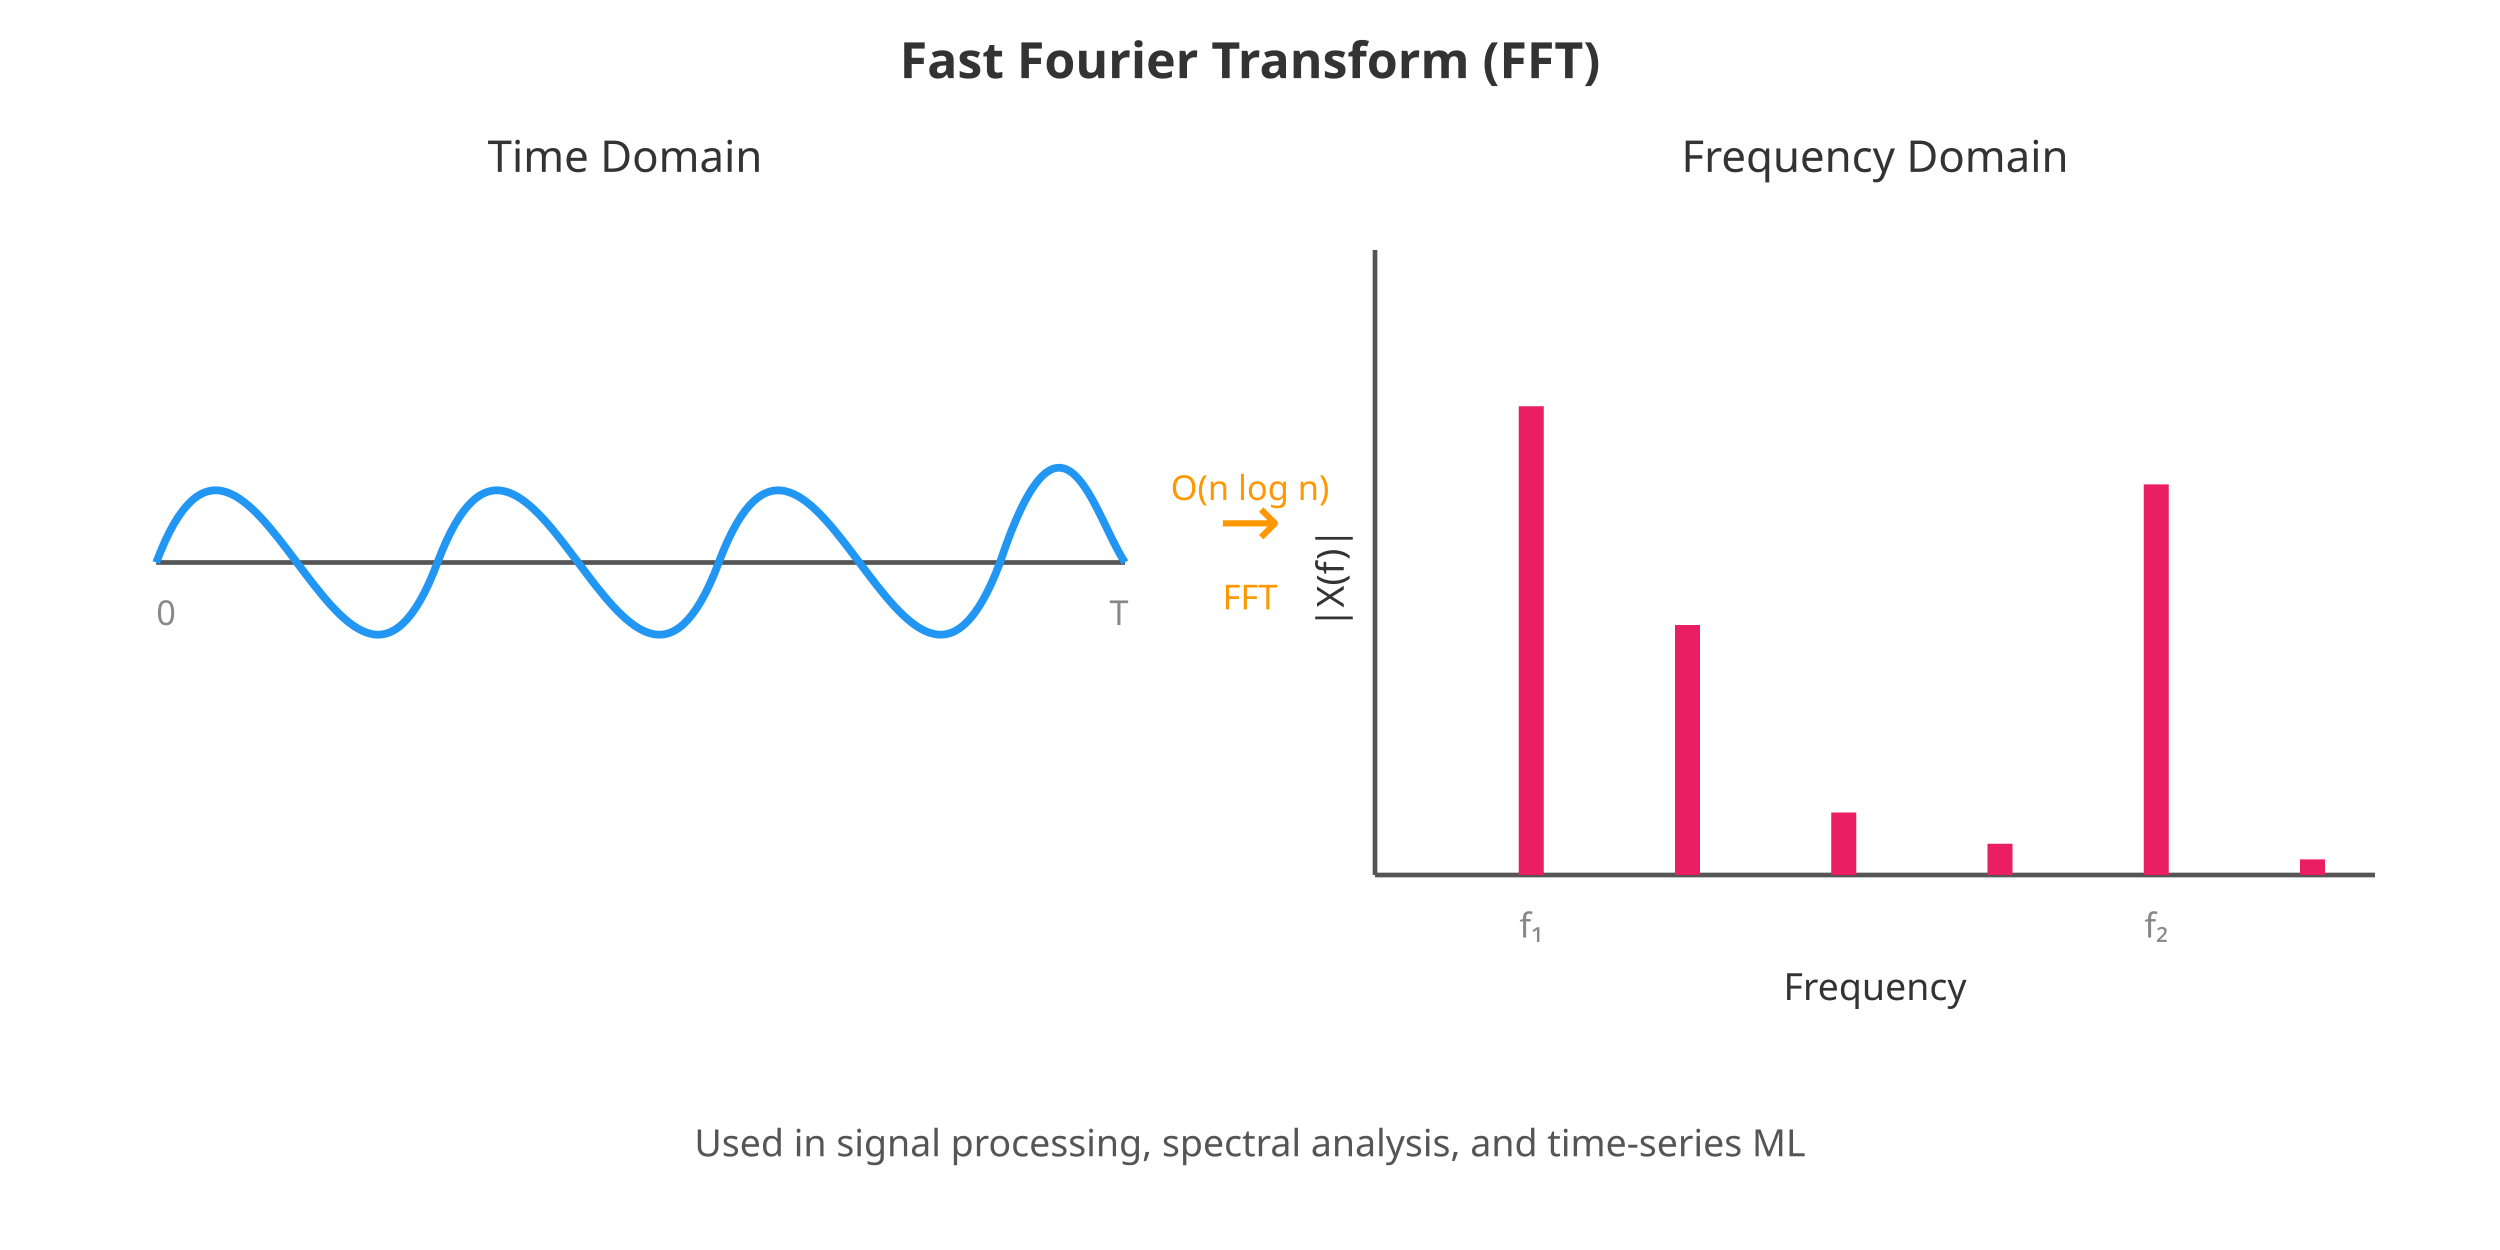
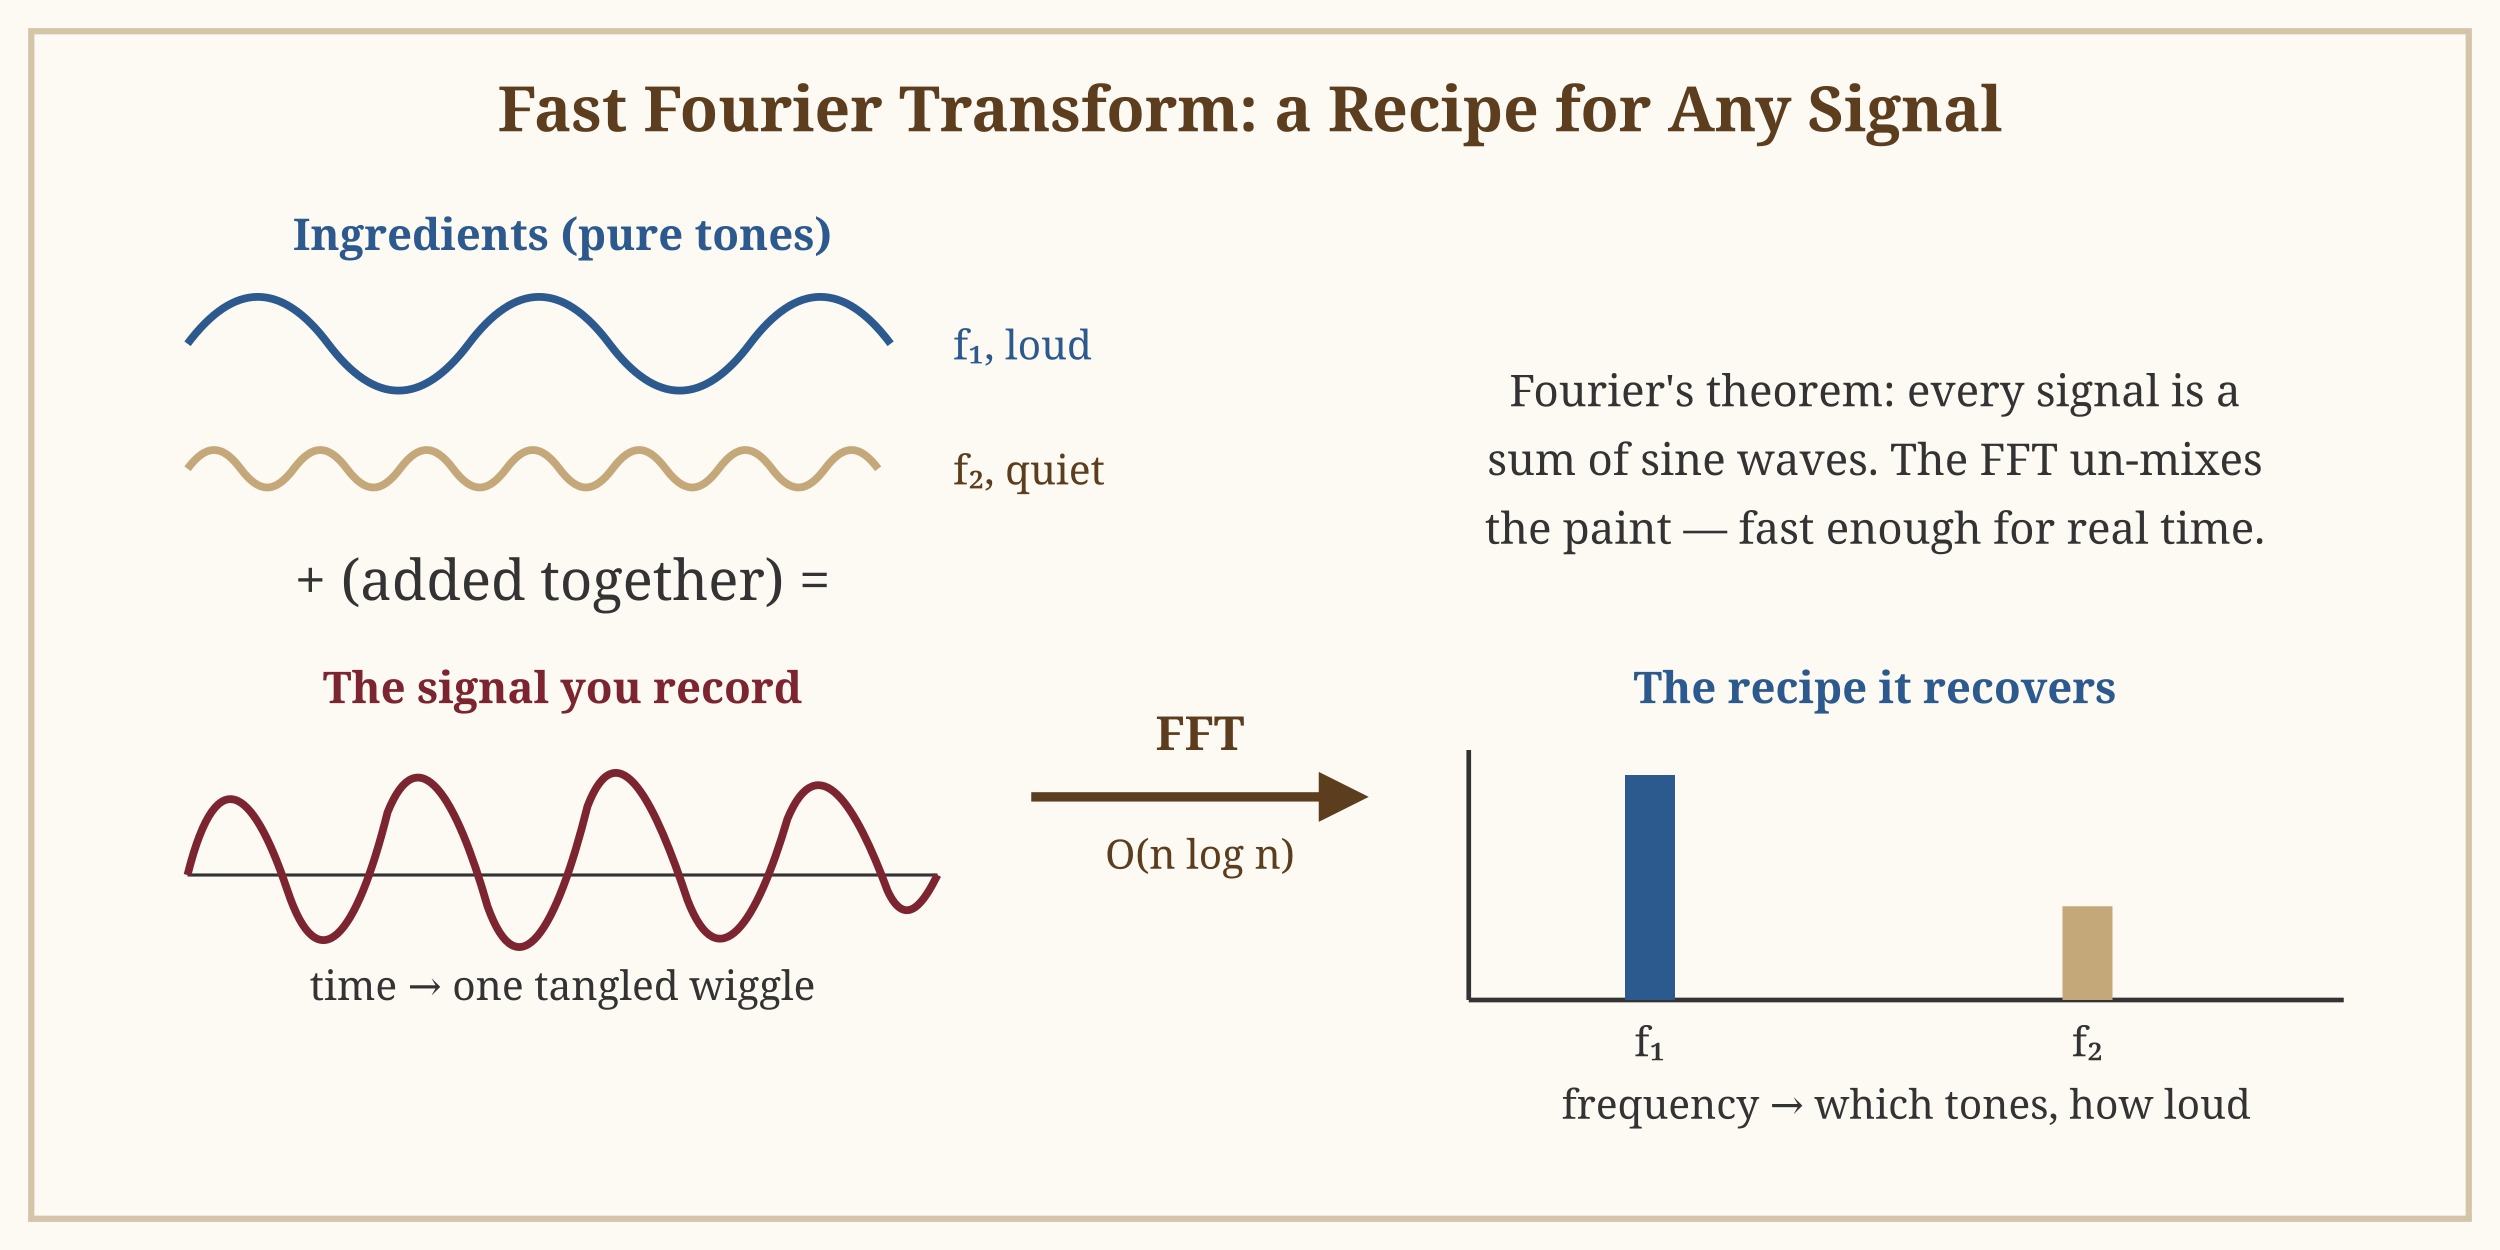
- <svg xmlns="http://www.w3.org/2000/svg" viewBox="0 0 800 400" font-family="sans-serif">
-   <rect width="800" height="400" fill="white" />
-   <text x="400" y="25" text-anchor="middle" font-size="16" fill="#333" font-weight="bold">Fast Fourier Transform (FFT)</text>
-   <text x="200" y="55" text-anchor="middle" font-size="14" fill="#333">Time Domain</text>
-   <line x1="50" y1="180" x2="360" y2="180" stroke="#555" stroke-width="1.5" />
-   <path d="M50,180 C80,100 110,260 140,180 C170,100 200,260 230,180 C260,100 290,260 320,180 C340,120 350,165 360,180" fill="none" stroke="#2196F3" stroke-width="2.5" />
-   <text x="50" y="200" font-size="11" fill="#888">0</text>
-   <text x="355" y="200" font-size="11" fill="#888">T</text>
-   <text x="400" y="175" text-anchor="middle" font-size="24" fill="#FF9800">→</text>
-   <text x="400" y="195" text-anchor="middle" font-size="11" fill="#FF9800">FFT</text>
-   <text x="400" y="160" text-anchor="middle" font-size="11" fill="#FF9800">O(n log n)</text>
-   <text x="600" y="55" text-anchor="middle" font-size="14" fill="#333">Frequency Domain</text>
-   <line x1="440" y1="280" x2="760" y2="280" stroke="#555" stroke-width="1.5" />
-   <line x1="440" y1="280" x2="440" y2="80" stroke="#555" stroke-width="1.5" />
-   <line x1="490" y1="280" x2="490" y2="130" stroke="#E91E63" stroke-width="8" />
-   <line x1="540" y1="280" x2="540" y2="200" stroke="#E91E63" stroke-width="8" />
-   <line x1="590" y1="280" x2="590" y2="260" stroke="#E91E63" stroke-width="8" />
-   <line x1="640" y1="280" x2="640" y2="270" stroke="#E91E63" stroke-width="8" />
-   <line x1="690" y1="280" x2="690" y2="155" stroke="#E91E63" stroke-width="8" />
-   <line x1="740" y1="280" x2="740" y2="275" stroke="#E91E63" stroke-width="8" />
-   <text x="490" y="300" text-anchor="middle" font-size="11" fill="#888">f₁</text>
-   <text x="690" y="300" text-anchor="middle" font-size="11" fill="#888">f₂</text>
-   <text x="600" y="320" text-anchor="middle" font-size="12" fill="#333">Frequency</text>
-   <text x="430" y="185" text-anchor="middle" font-size="12" fill="#333" transform="rotate(-90,430,185)">|X(f)|</text>
-   <text x="400" y="370" text-anchor="middle" font-size="12" fill="#555">Used in signal processing, spectral analysis, and time-series ML</text>
+ <svg xmlns="http://www.w3.org/2000/svg" viewBox="0 0 800 400">
+   <rect width="800" height="400" fill="#FDFAF4" />
+   <rect x="10" y="10" width="780" height="380" fill="none" stroke="#D4C5A9" stroke-width="2" />
+   <text x="400" y="42" text-anchor="middle" font-family="Georgia, serif" font-size="20" font-weight="bold" fill="#5C3D1E">Fast Fourier Transform: a Recipe for Any Signal</text>
+   <text x="180" y="80" text-anchor="middle" font-family="Georgia, serif" font-size="14" font-weight="bold" fill="#2D5A8E">Ingredients (pure tones)</text>
+   <path d="M60,110 C75,90 90,90 105,110 C120,130 135,130 150,110 C165,90 180,90 195,110 C210,130 225,130 240,110 C255,90 270,90 285,110" fill="none" stroke="#2D5A8E" stroke-width="2.5" />
+   <text x="305" y="115" font-family="Georgia, serif" font-size="13" fill="#2D5A8E">f₁, loud</text>
+   <path d="M60,150 C66,142 71,142 77,150 C83,158 88,158 94,150 C100,142 105,142 111,150 C117,158 122,158 128,150 C134,142 139,142 145,150 C151,158 156,158 162,150 C168,142 173,142 179,150 C185,158 190,158 196,150 C202,142 207,142 213,150 C219,158 224,158 230,150 C236,142 241,142 247,150 C253,158 258,158 264,150 C270,142 275,142 281,150" fill="none" stroke="#C4A87A" stroke-width="2.5" />
+   <text x="305" y="155" font-family="Georgia, serif" font-size="13" fill="#5C3D1E">f₂, quiet</text>
+   <text x="180" y="192" text-anchor="middle" font-family="Georgia, serif" font-size="18" fill="#333">+ (added together) =</text>
+   <text x="180" y="225" text-anchor="middle" font-family="Georgia, serif" font-size="14" font-weight="bold" fill="#7C2530">The signal you record</text>
+   <line x1="60" y1="280" x2="300" y2="280" stroke="#333" stroke-width="1" />
+   <path d="M60,280 C70,240 82,255 92,285 C102,315 114,300 124,260 C134,235 146,255 156,290 C166,318 178,298 188,258 C198,232 210,258 220,288 C230,314 242,296 252,262 C262,238 274,258 284,285 C290,298 296,288 300,280" fill="none" stroke="#7C2530" stroke-width="2.5" />
+   <text x="180" y="320" text-anchor="middle" font-family="Georgia, serif" font-size="13" fill="#333">time → one tangled wiggle</text>
+   <line x1="330" y1="255" x2="430" y2="255" stroke="#5C3D1E" stroke-width="3" />
+   <path d="M438,255 L422,247 L422,263 Z" fill="#5C3D1E" />
+   <text x="384" y="240" text-anchor="middle" font-family="Georgia, serif" font-size="15" font-weight="bold" fill="#5C3D1E">FFT</text>
+   <text x="384" y="278" text-anchor="middle" font-family="Georgia, serif" font-size="13" fill="#5C3D1E">O(n log n)</text>
+   <text x="600" y="225" text-anchor="middle" font-family="Georgia, serif" font-size="14" font-weight="bold" fill="#2D5A8E">The recipe it recovers</text>
+   <line x1="470" y1="320" x2="750" y2="320" stroke="#333" stroke-width="1.5" />
+   <line x1="470" y1="320" x2="470" y2="240" stroke="#333" stroke-width="1.5" />
+   <rect x="520" y="248" width="16" height="72" fill="#2D5A8E" />
+   <rect x="660" y="290" width="16" height="30" fill="#C4A87A" />
+   <text x="528" y="338" text-anchor="middle" font-family="Georgia, serif" font-size="13" fill="#333">f₁</text>
+   <text x="668" y="338" text-anchor="middle" font-family="Georgia, serif" font-size="13" fill="#333">f₂</text>
+   <text x="610" y="358" text-anchor="middle" font-family="Georgia, serif" font-size="13" fill="#333">frequency → which tones, how loud</text>
+   <text x="600" y="130" text-anchor="middle" font-family="Georgia, serif" font-size="14" fill="#333">Fourier's theorem: every signal is a</text>
+   <text x="600" y="152" text-anchor="middle" font-family="Georgia, serif" font-size="14" fill="#333">sum of sine waves. The FFT un-mixes</text>
+   <text x="600" y="174" text-anchor="middle" font-family="Georgia, serif" font-size="14" fill="#333">the paint — fast enough for real time.</text>
</svg>
